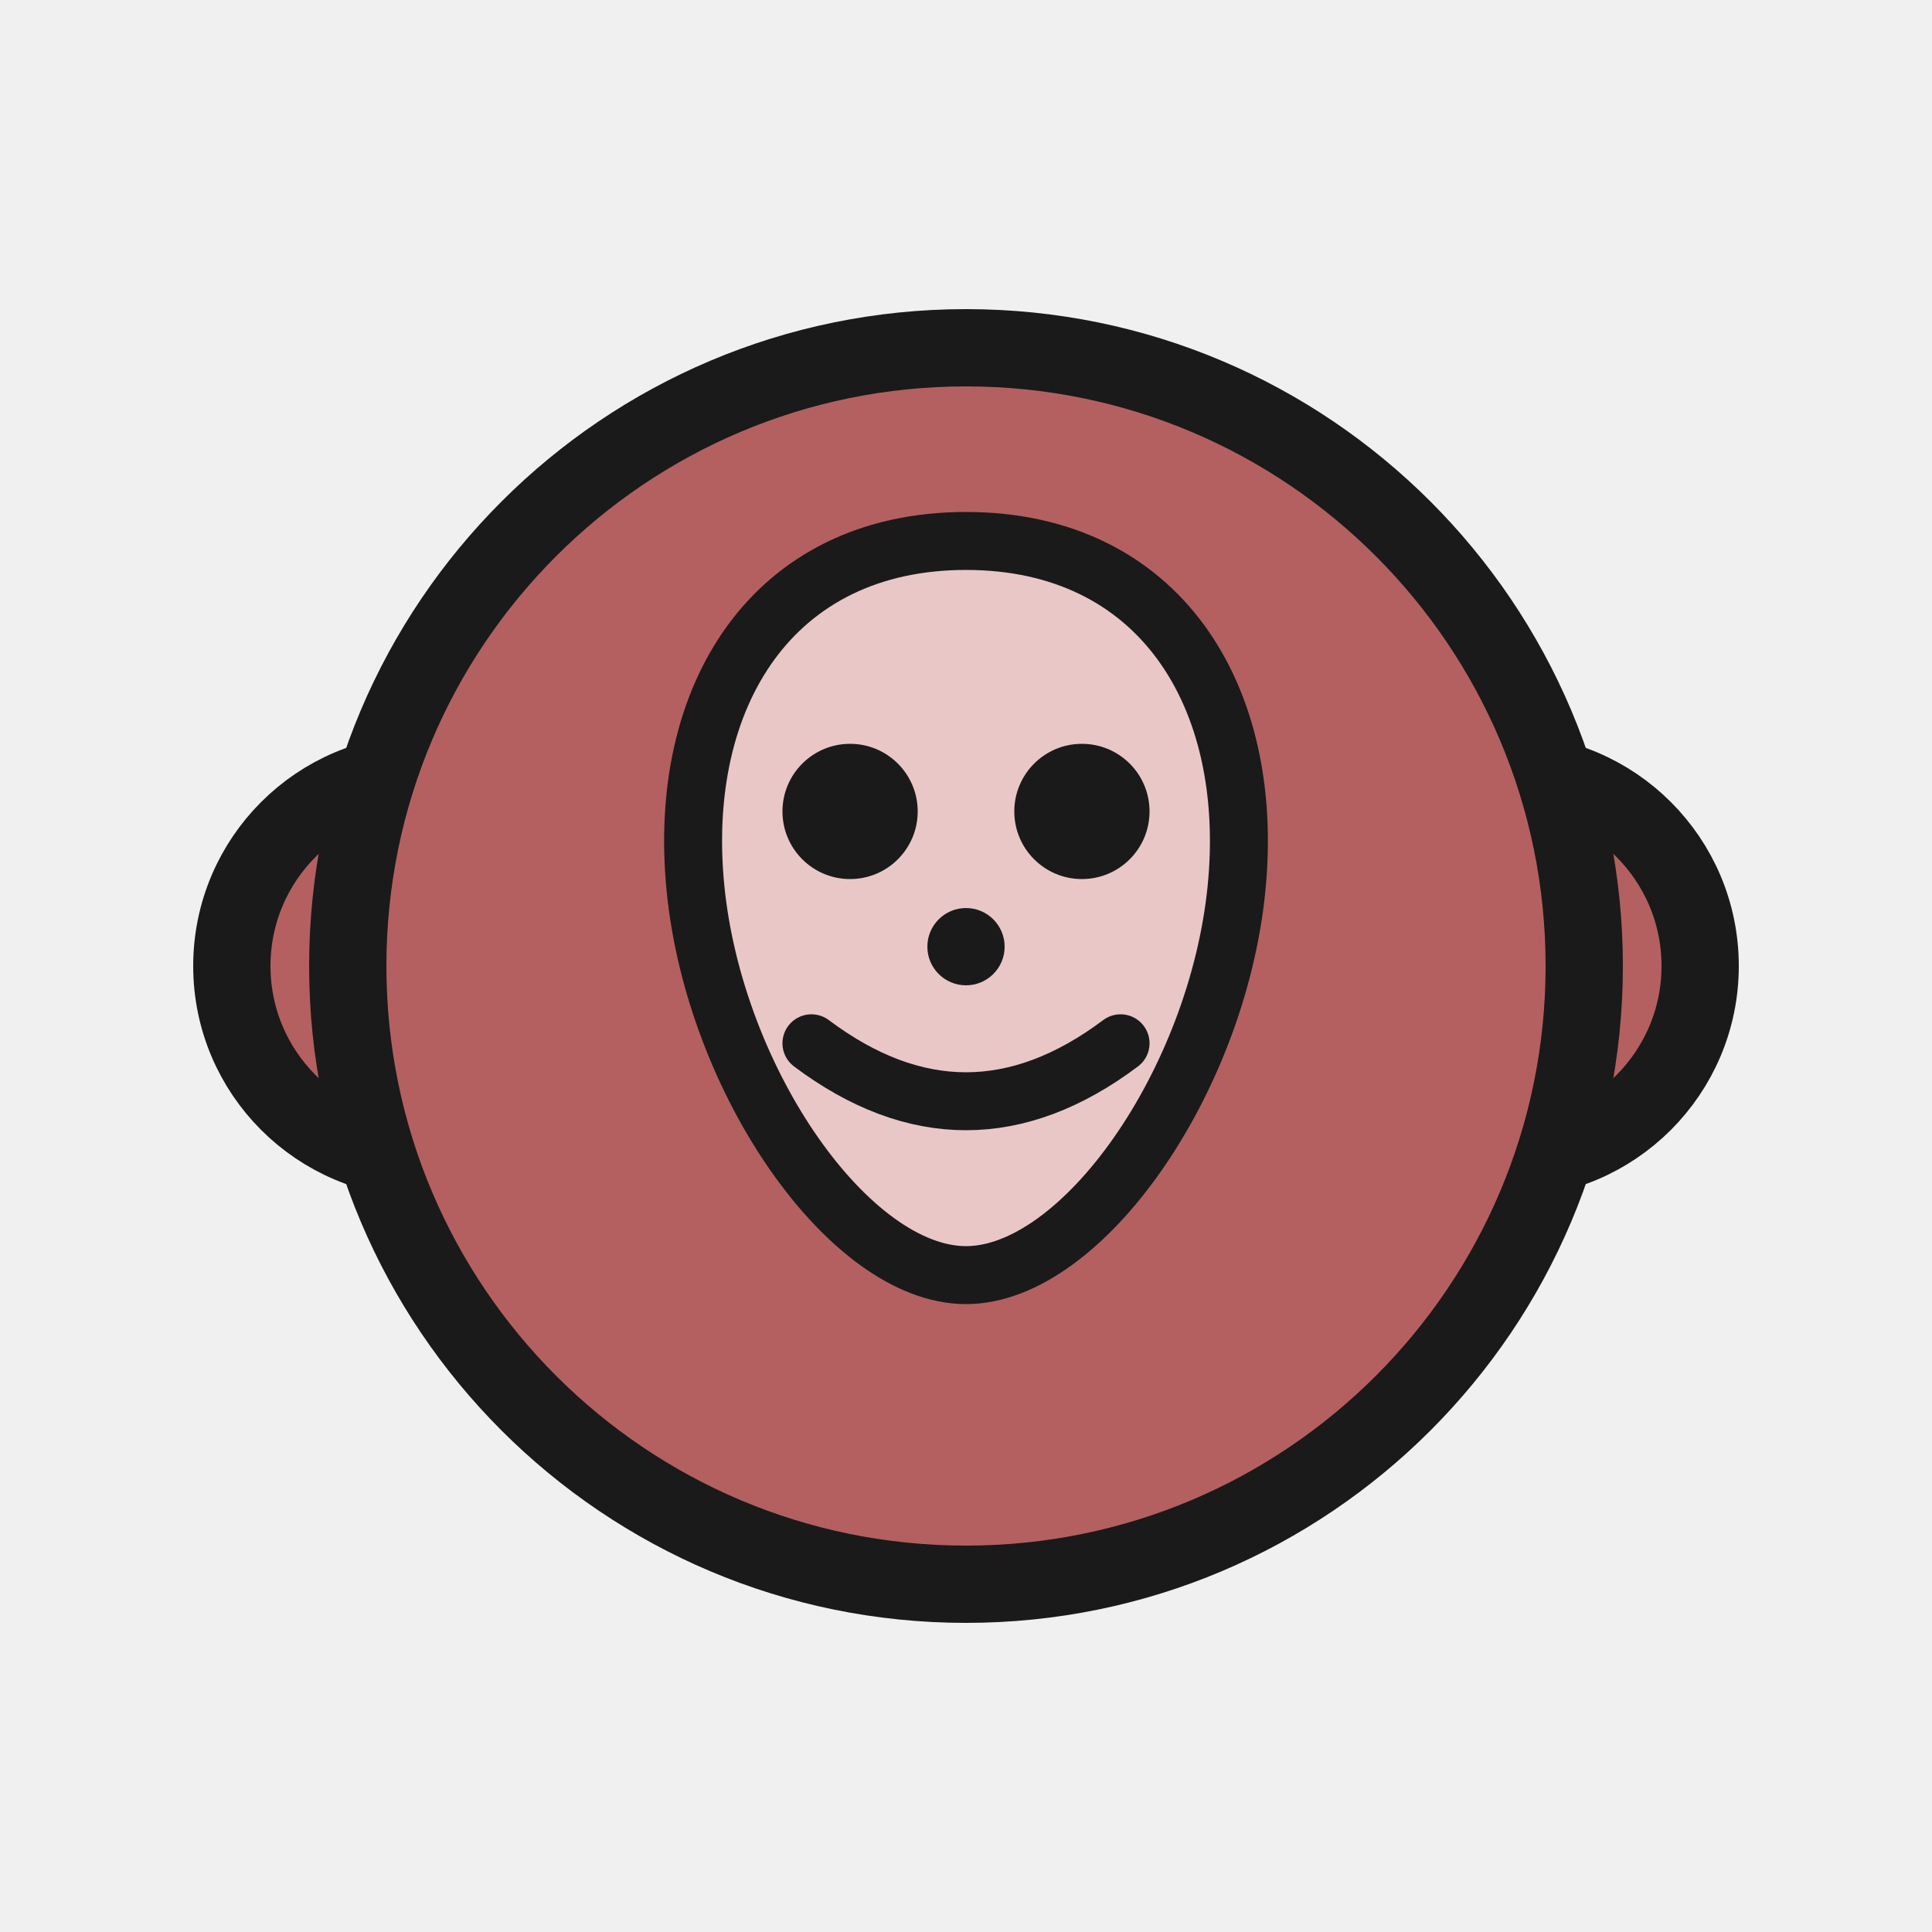
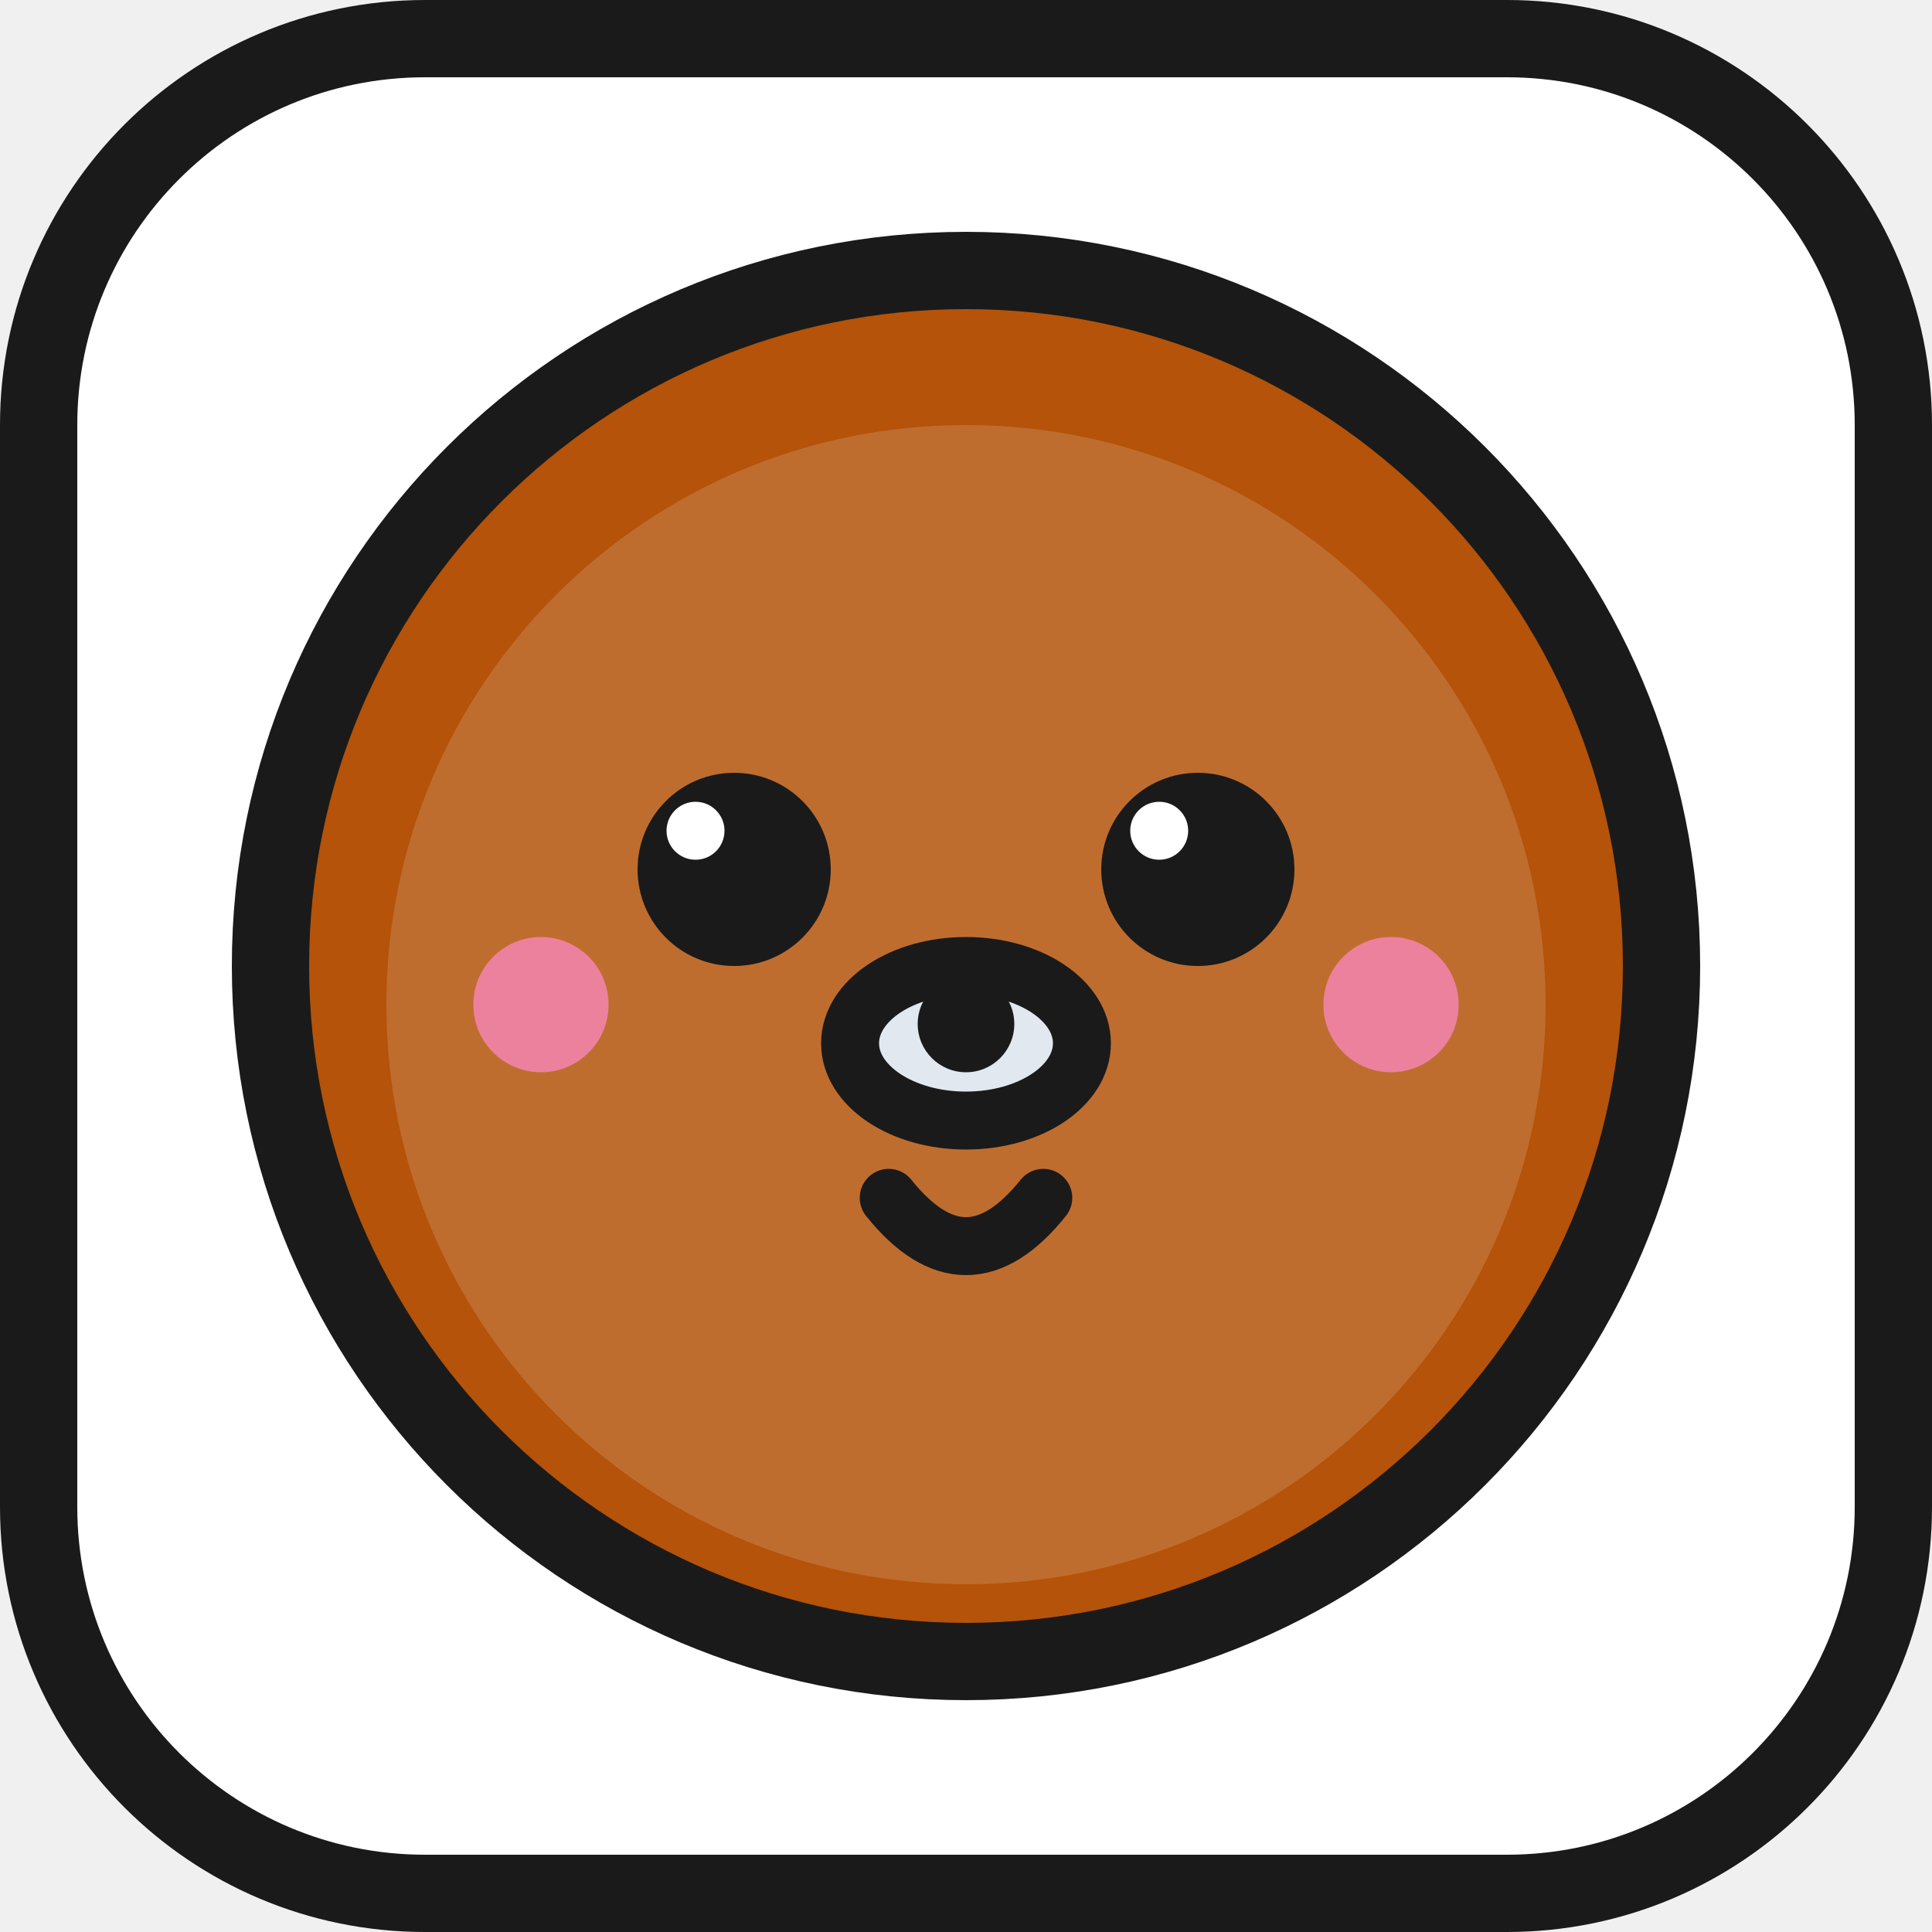
- <svg xmlns="http://www.w3.org/2000/svg" viewBox="0 0 100 100" width="100%" height="100%">
-   <circle cx="22" cy="50" r="10" fill="#B46060" stroke="#1A1A1A" stroke-width="4" />
-   <circle cx="22" cy="50" r="5" fill="#EAC7C7" />
-   <circle cx="78" cy="50" r="10" fill="#B46060" stroke="#1A1A1A" stroke-width="4" />
-   <circle cx="78" cy="50" r="5" fill="#EAC7C7" />
-   <circle cx="50" cy="50" r="32" fill="#B46060" stroke="#1A1A1A" stroke-width="4" />
-   <path d="M50,28 C40,28 35,36 36,46 C37,56 44,66 50,66 C56,66 63,56 64,46 C65,36 60,28 50,28 Z" fill="#EAC7C7" stroke="#1A1A1A" stroke-width="3" />
-   <circle cx="44" cy="42" r="3.5" fill="#1A1A1A" />
-   <circle cx="56" cy="42" r="3.5" fill="#1A1A1A" />
-   <circle cx="50" cy="49" r="2" fill="#1A1A1A" />
-   <path d="M42,54 Q50,60 58,54" stroke="#1A1A1A" stroke-width="3" fill="none" stroke-linecap="round" />
+ <svg xmlns="http://www.w3.org/2000/svg" viewBox="0 0 100 100" width="100" height="100">
+   <rect x="2" y="2" width="96" height="96" rx="20" fill="#FFF" stroke="#1A1A1A" stroke-width="4" />
+   <circle cx="50" cy="50" r="36" fill="#B45309" stroke="#1A1A1A" stroke-width="4" />
+   <circle cx="50" cy="52" r="30" fill="#FFF" fill-opacity="0.15" />
+   <circle cx="38" cy="45" r="5" fill="#1A1A1A" />
+   <circle cx="62" cy="45" r="5" fill="#1A1A1A" />
+   <circle cx="36" cy="43" r="1.5" fill="#FFF" />
+   <circle cx="60" cy="43" r="1.5" fill="#FFF" />
+   <ellipse cx="50" cy="54" rx="6" ry="4" fill="#E2E8F0" stroke="#1A1A1A" stroke-width="3" />
+   <circle cx="50" cy="53" r="2.5" fill="#1A1A1A" />
+   <path d="M 46 62 Q 50 67 54 62" fill="none" stroke="#1A1A1A" stroke-width="3" stroke-linecap="round" />
+   <circle cx="28" cy="52" r="3.5" fill="#FF8BCD" fill-opacity="0.7" />
+   <circle cx="72" cy="52" r="3.5" fill="#FF8BCD" fill-opacity="0.7" />
</svg>
